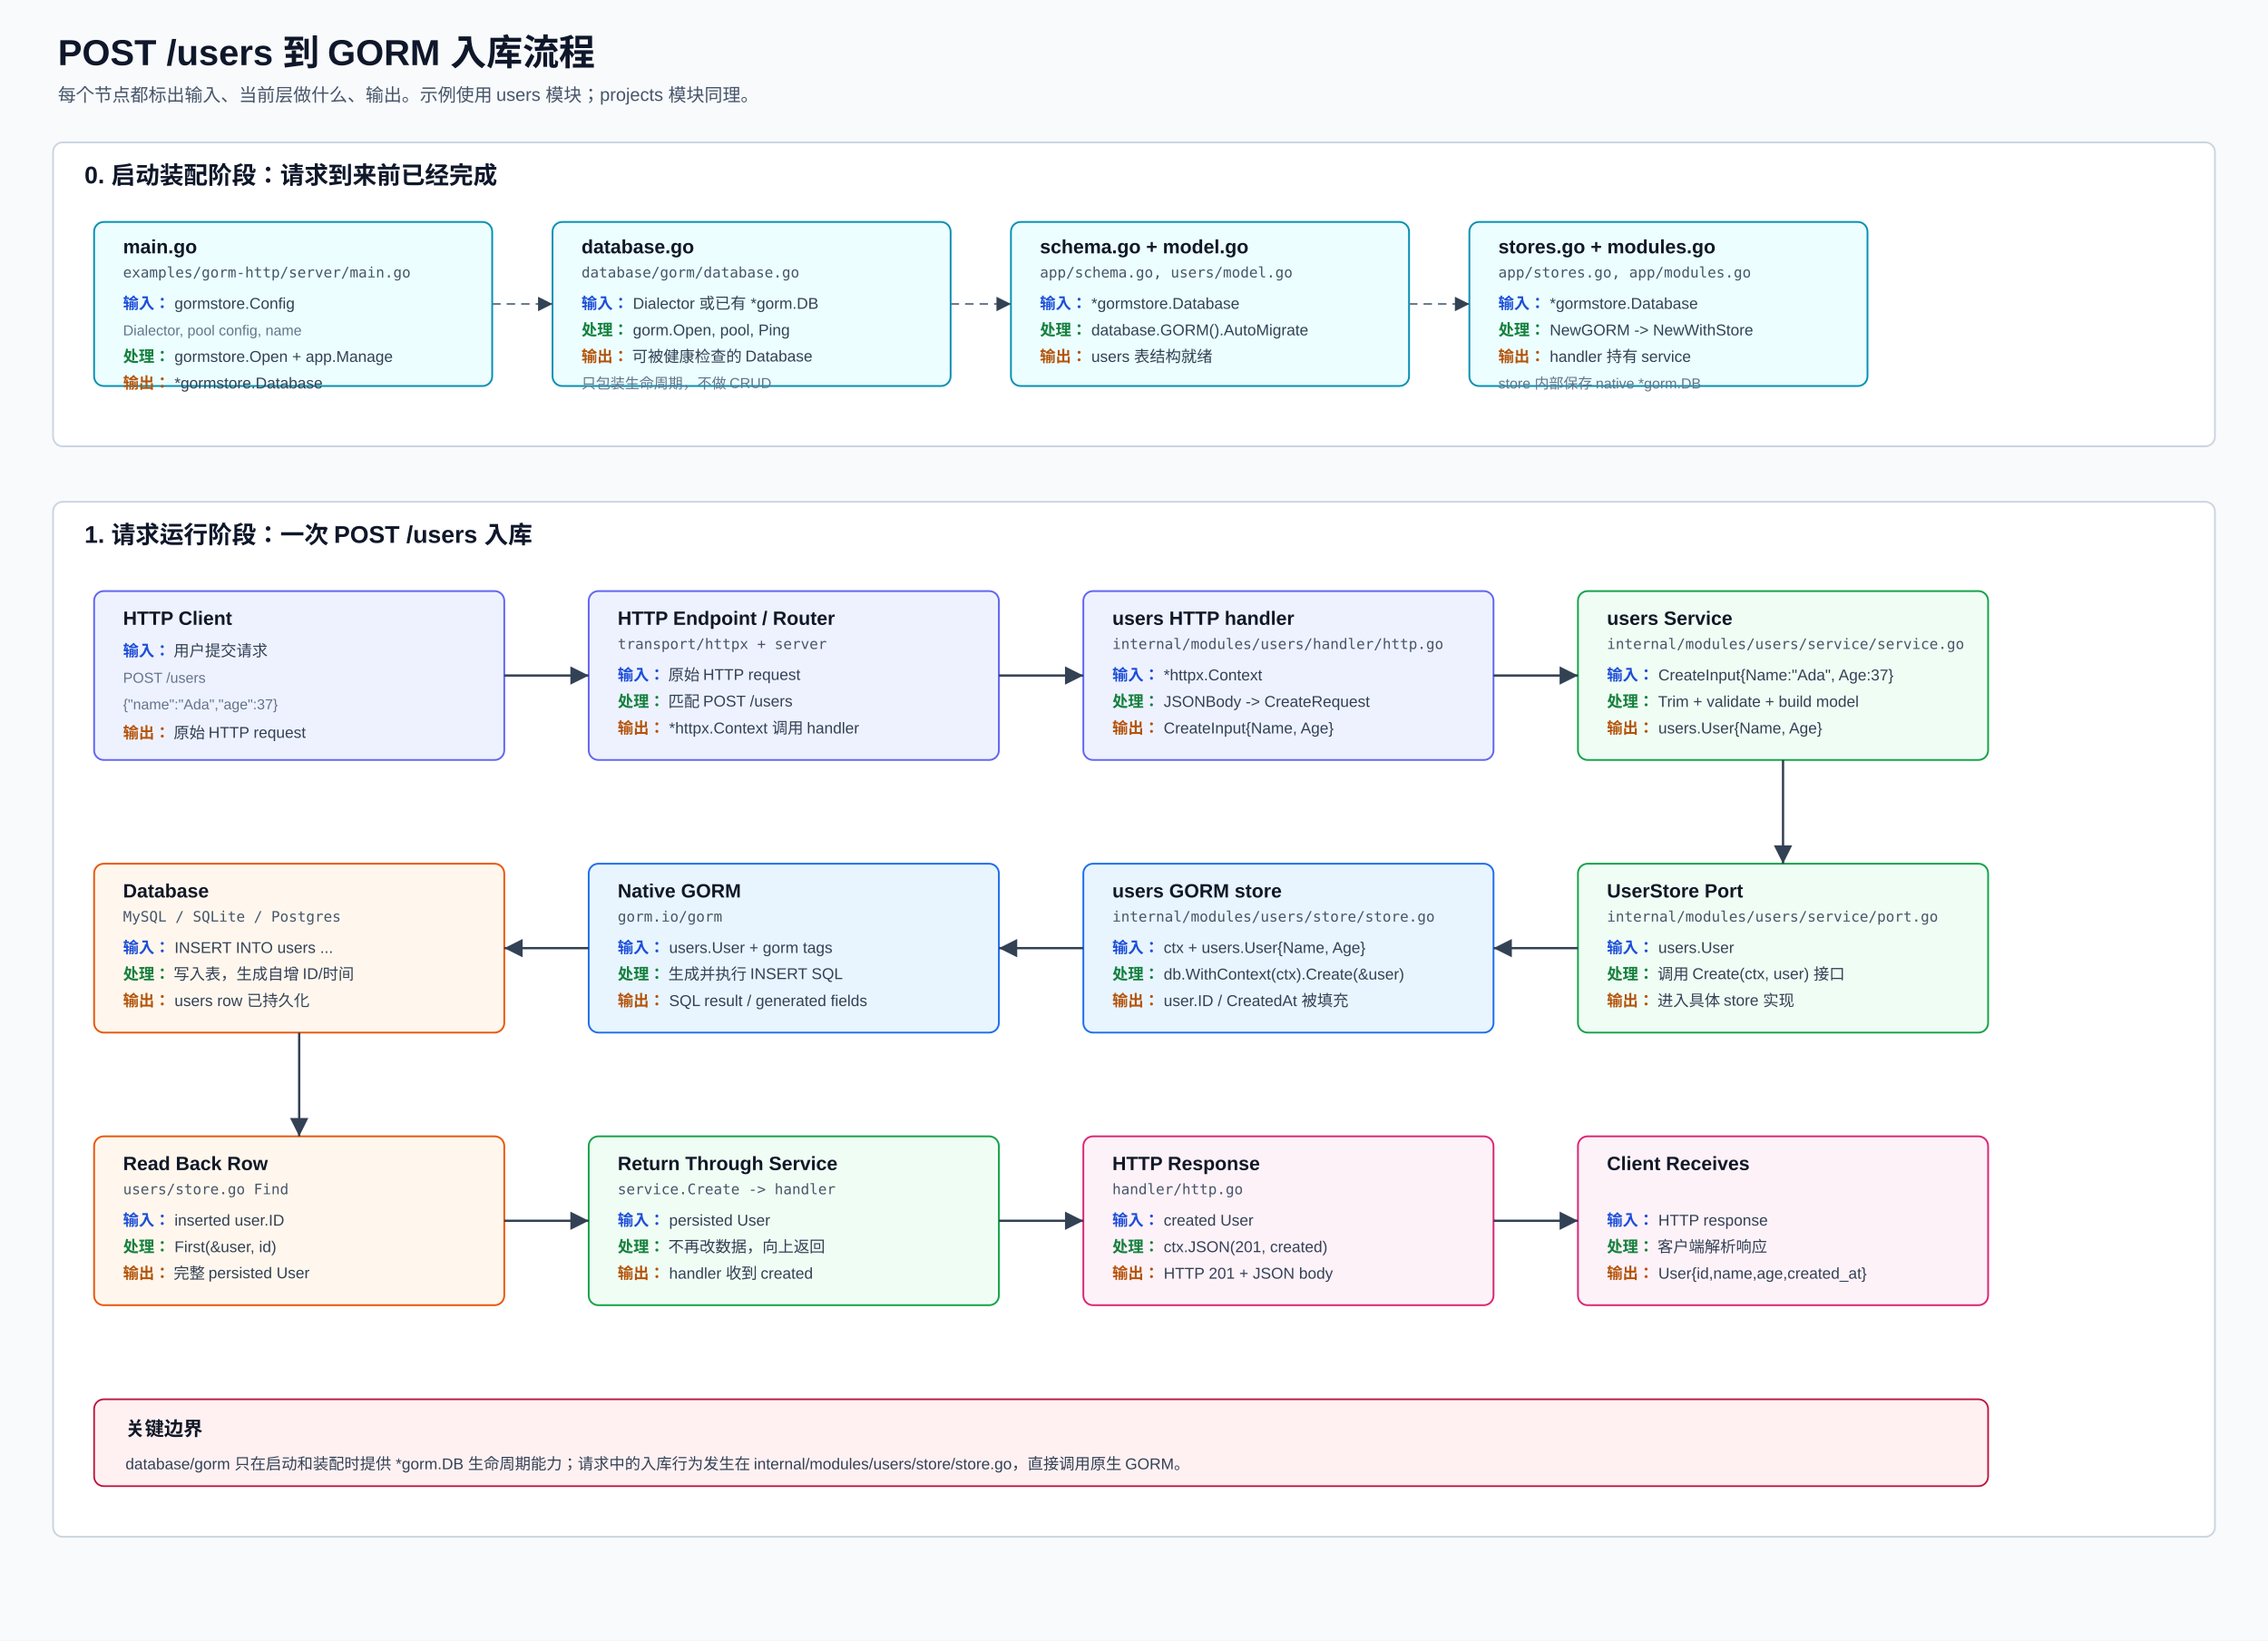
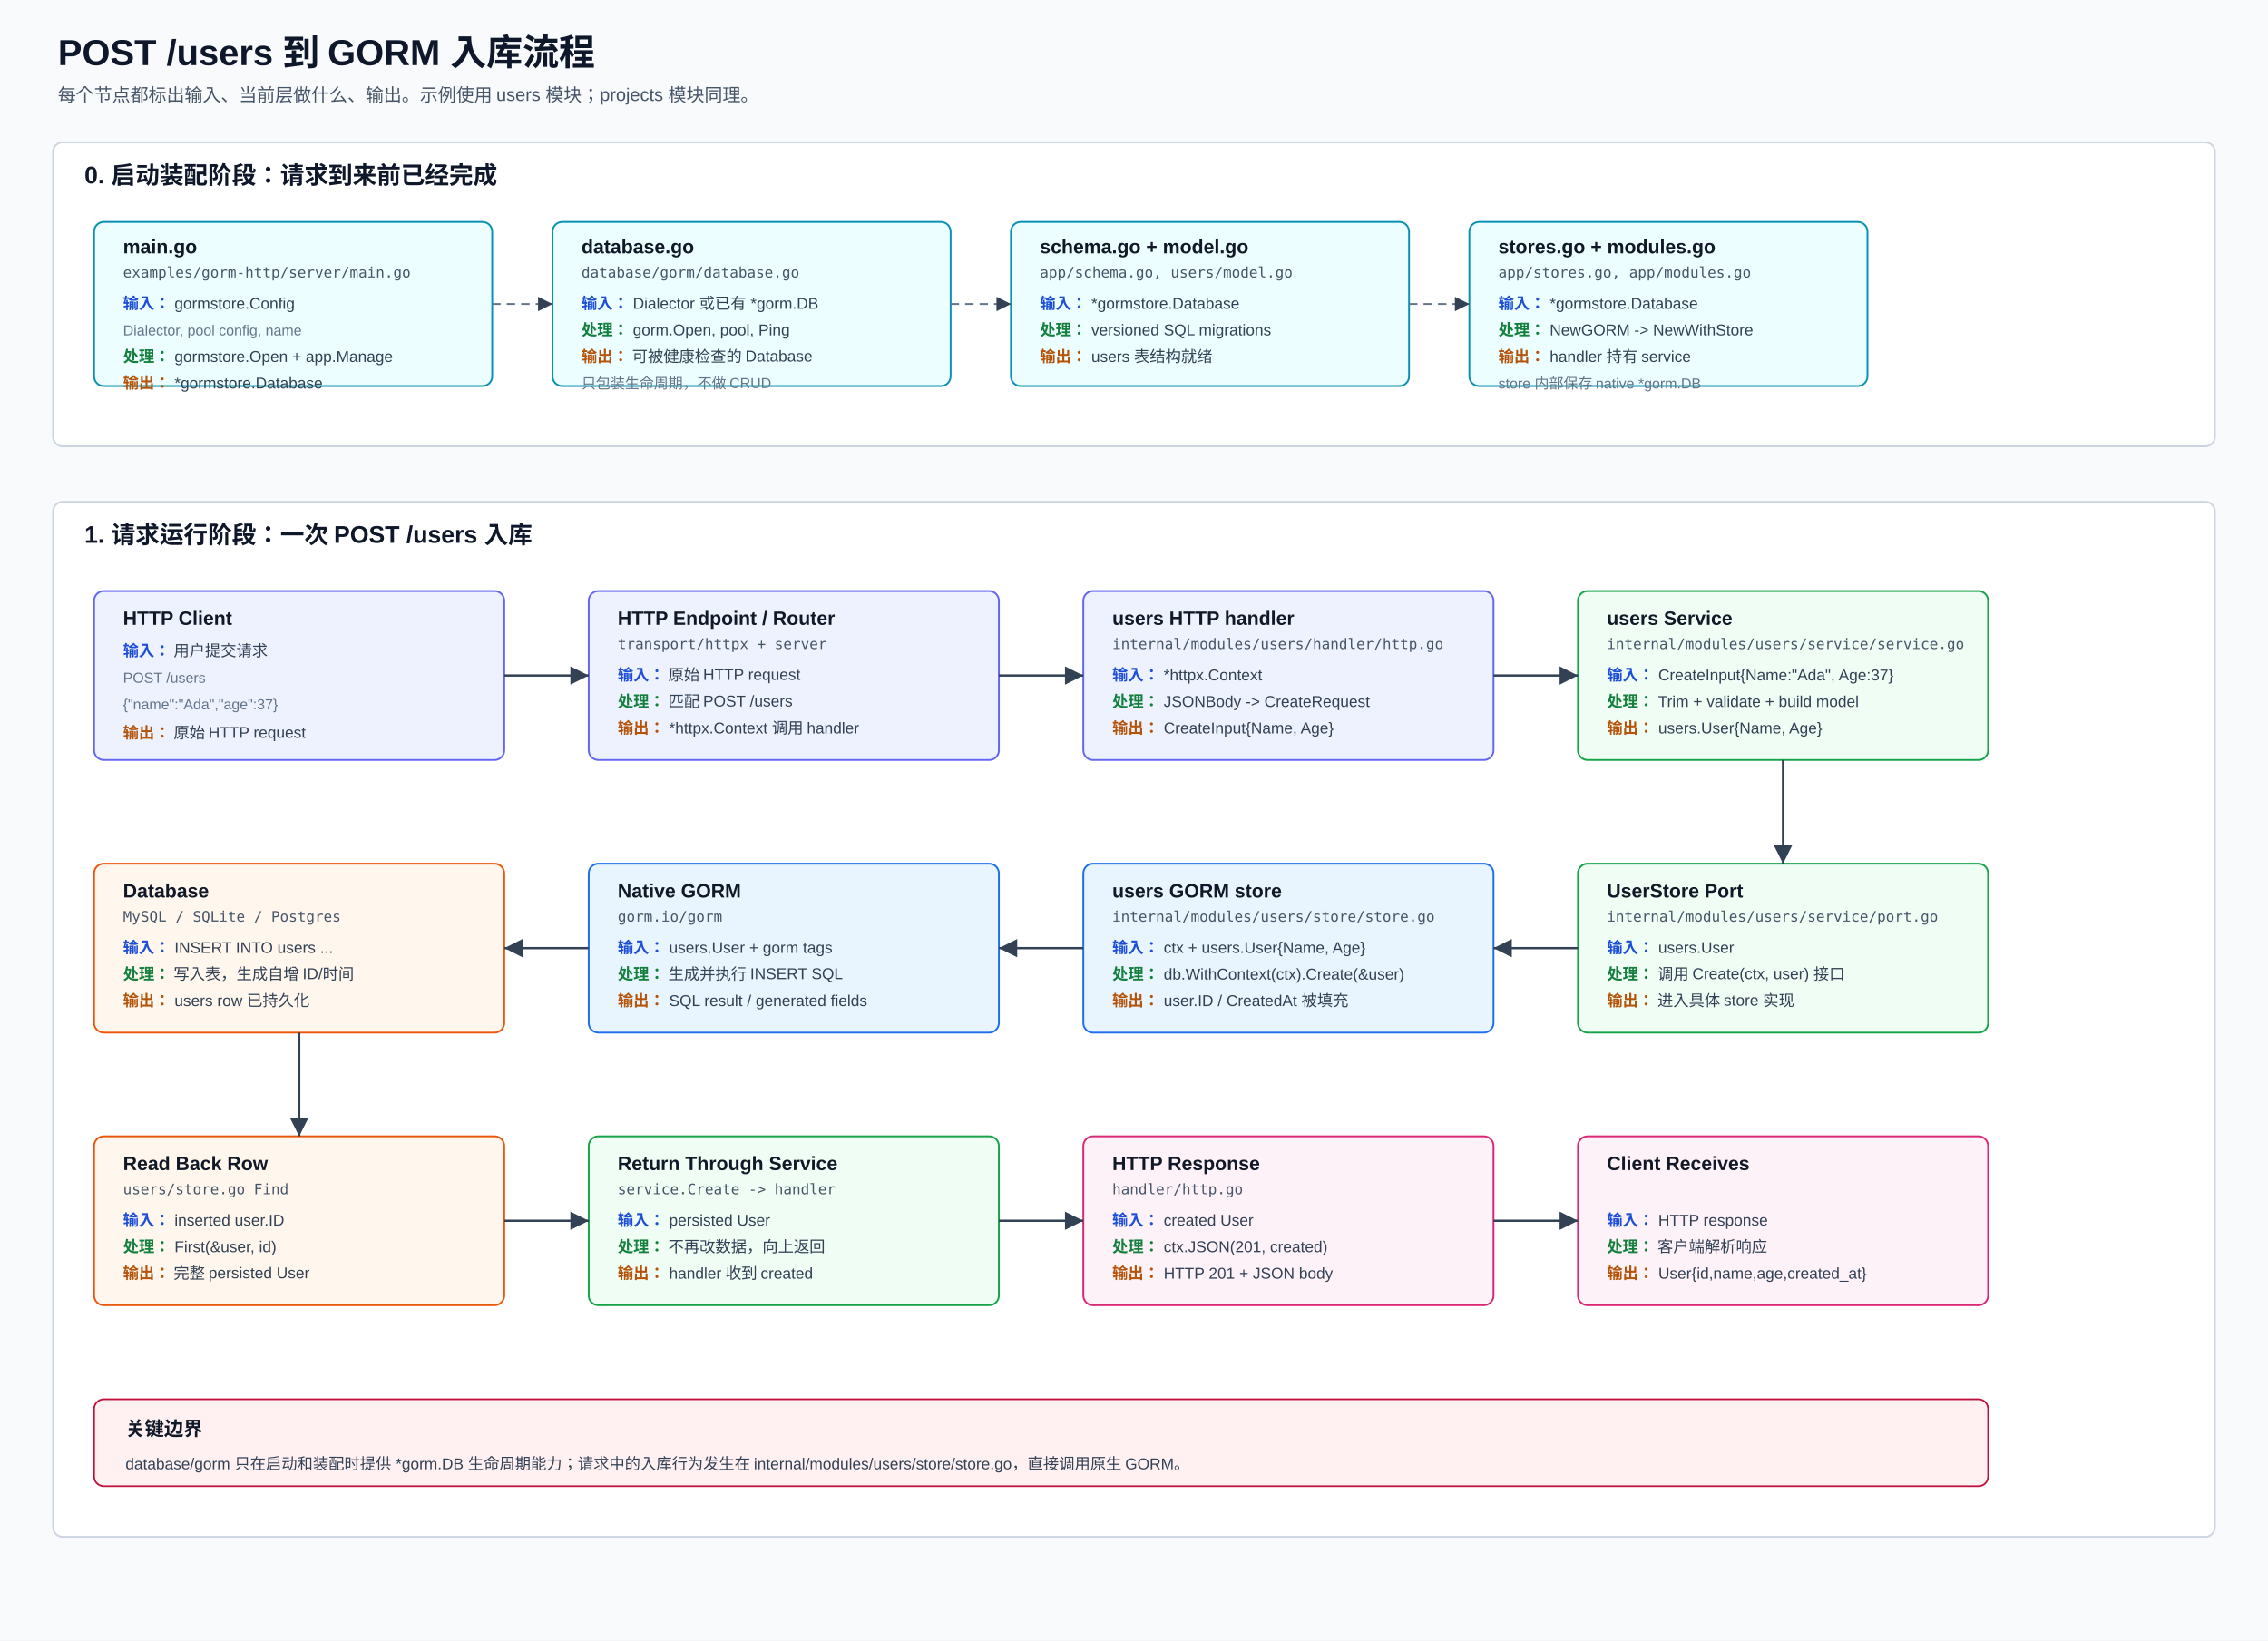
<svg xmlns="http://www.w3.org/2000/svg" width="1880" height="1360" viewBox="0 0 1880 1360" role="img" aria-labelledby="title desc">
  <defs>
    <marker id="arrow" markerWidth="12" markerHeight="12" refX="10" refY="6" orient="auto" markerUnits="strokeWidth">
      <path d="M2,2 L10,6 L2,10 Z" fill="#334155" />
    </marker>
    <style>
      .bg { fill: #f8fafc; }
      .title { font: 700 30px Arial, 'Microsoft YaHei', sans-serif; fill: #0f172a; }
      .subtitle { font: 400 15px Arial, 'Microsoft YaHei', sans-serif; fill: #475569; }
      .section { font: 700 20px Arial, 'Microsoft YaHei', sans-serif; fill: #0f172a; }
      .box { fill: #ffffff; stroke: #cbd5e1; stroke-width: 1.5; rx: 8; }
      .startup { fill: #ecfeff; stroke: #0891b2; }
      .http { fill: #eef2ff; stroke: #6366f1; }
      .module { fill: #f0fdf4; stroke: #16a34a; }
      .gorm { fill: #e8f5ff; stroke: #1f6feb; }
      .db { fill: #fff7ed; stroke: #ea580c; }
      .response { fill: #fdf2f8; stroke: #db2777; }
      .label { font: 700 16px Arial, 'Microsoft YaHei', sans-serif; fill: #111827; }
      .file { font: 400 12px Consolas, 'Microsoft YaHei', monospace; fill: #475569; }
      .small { font: 400 13px Arial, 'Microsoft YaHei', sans-serif; fill: #334155; }
      .tiny { font: 400 12px Arial, 'Microsoft YaHei', sans-serif; fill: #64748b; }
      .input { fill: #1d4ed8; font-weight: 700; }
      .work { fill: #15803d; font-weight: 700; }
      .output { fill: #b45309; font-weight: 700; }
      .line { stroke: #334155; stroke-width: 1.9; fill: none; marker-end: url(#arrow); }
      .dash { stroke: #64748b; stroke-width: 1.5; stroke-dasharray: 7 5; fill: none; marker-end: url(#arrow); }
      .note { fill: #fff1f2; stroke: #be123c; stroke-width: 1.4; rx: 8; }
    </style>
  </defs>
  <rect class="bg" width="1880" height="1360" />
  <text x="48" y="54" class="title">POST /users 到 GORM 入库流程</text>
  <text x="48" y="84" class="subtitle">每个节点都标出输入、当前层做什么、输出。示例使用 users 模块；projects 模块同理。</text>
  <rect x="44" y="118" width="1792" height="252" class="box" />
  <text x="70" y="152" class="section">0. 启动装配阶段：请求到来前已经完成</text>
  <rect x="78" y="184" width="330" height="136" class="box startup" />
  <text x="102" y="210" class="label">main.go</text>
  <text x="102" y="230" class="file">examples/gorm-http/server/main.go</text>
  <text x="102" y="256" class="small">
    <tspan class="input">输入：</tspan> gormstore.Config</text>
  <text x="102" y="278" class="tiny">Dialector, pool config, name</text>
  <text x="102" y="300" class="small">
    <tspan class="work">处理：</tspan> gormstore.Open + app.Manage</text>
  <text x="102" y="322" class="small">
    <tspan class="output">输出：</tspan> *gormstore.Database</text>
  <rect x="458" y="184" width="330" height="136" class="box startup" />
  <text x="482" y="210" class="label">database.go</text>
  <text x="482" y="230" class="file">database/gorm/database.go</text>
  <text x="482" y="256" class="small">
    <tspan class="input">输入：</tspan> Dialector 或已有 *gorm.DB</text>
  <text x="482" y="278" class="small">
    <tspan class="work">处理：</tspan> gorm.Open, pool, Ping</text>
  <text x="482" y="300" class="small">
    <tspan class="output">输出：</tspan> 可被健康检查的 Database</text>
  <text x="482" y="322" class="tiny">只包装生命周期，不做 CRUD</text>
  <rect x="838" y="184" width="330" height="136" class="box startup" />
  <text x="862" y="210" class="label">schema.go + model.go</text>
  <text x="862" y="230" class="file">app/schema.go, users/model.go</text>
  <text x="862" y="256" class="small">
    <tspan class="input">输入：</tspan> *gormstore.Database</text>
  <text x="862" y="278" class="small">
-     <tspan class="work">处理：</tspan> database.GORM().AutoMigrate</text>
+     <tspan class="work">处理：</tspan> versioned SQL migrations</text>
  <text x="862" y="300" class="small">
    <tspan class="output">输出：</tspan> users 表结构就绪</text>
  <rect x="1218" y="184" width="330" height="136" class="box startup" />
  <text x="1242" y="210" class="label">stores.go + modules.go</text>
  <text x="1242" y="230" class="file">app/stores.go, app/modules.go</text>
  <text x="1242" y="256" class="small">
    <tspan class="input">输入：</tspan> *gormstore.Database</text>
  <text x="1242" y="278" class="small">
    <tspan class="work">处理：</tspan> NewGORM -&gt; NewWithStore</text>
  <text x="1242" y="300" class="small">
    <tspan class="output">输出：</tspan> handler 持有 service</text>
  <text x="1242" y="322" class="tiny">store 内部保存 native *gorm.DB</text>
  <path class="dash" d="M408 252 H458" />
  <path class="dash" d="M788 252 H838" />
  <path class="dash" d="M1168 252 H1218" />
  <rect x="44" y="416" width="1792" height="858" class="box" />
  <text x="70" y="450" class="section">1. 请求运行阶段：一次 POST /users 入库</text>
  <rect x="78" y="490" width="340" height="140" class="box http" />
  <text x="102" y="518" class="label">HTTP Client</text>
  <text x="102" y="544" class="small">
    <tspan class="input">输入：</tspan> 用户提交请求</text>
  <text x="102" y="566" class="tiny">POST /users</text>
  <text x="102" y="588" class="tiny">{"name":"Ada","age":37}</text>
  <text x="102" y="612" class="small">
    <tspan class="output">输出：</tspan> 原始 HTTP request</text>
  <rect x="488" y="490" width="340" height="140" class="box http" />
  <text x="512" y="518" class="label">HTTP Endpoint / Router</text>
  <text x="512" y="538" class="file">transport/httpx + server</text>
  <text x="512" y="564" class="small">
    <tspan class="input">输入：</tspan> 原始 HTTP request</text>
  <text x="512" y="586" class="small">
    <tspan class="work">处理：</tspan> 匹配 POST /users</text>
  <text x="512" y="608" class="small">
    <tspan class="output">输出：</tspan> *httpx.Context 调用 handler</text>
  <rect x="898" y="490" width="340" height="140" class="box http" />
  <text x="922" y="518" class="label">users HTTP handler</text>
  <text x="922" y="538" class="file">internal/modules/users/handler/http.go</text>
  <text x="922" y="564" class="small">
    <tspan class="input">输入：</tspan> *httpx.Context</text>
  <text x="922" y="586" class="small">
    <tspan class="work">处理：</tspan> JSONBody -&gt; CreateRequest</text>
  <text x="922" y="608" class="small">
    <tspan class="output">输出：</tspan> CreateInput{Name, Age}</text>
  <rect x="1308" y="490" width="340" height="140" class="box module" />
  <text x="1332" y="518" class="label">users Service</text>
  <text x="1332" y="538" class="file">internal/modules/users/service/service.go</text>
  <text x="1332" y="564" class="small">
    <tspan class="input">输入：</tspan> CreateInput{Name:"Ada", Age:37}</text>
  <text x="1332" y="586" class="small">
    <tspan class="work">处理：</tspan> Trim + validate + build model</text>
  <text x="1332" y="608" class="small">
    <tspan class="output">输出：</tspan> users.User{Name, Age}</text>
  <path class="line" d="M418 560 H488" />
  <path class="line" d="M828 560 H898" />
  <path class="line" d="M1238 560 H1308" />
  <rect x="1308" y="716" width="340" height="140" class="box module" />
  <text x="1332" y="744" class="label">UserStore Port</text>
  <text x="1332" y="764" class="file">internal/modules/users/service/port.go</text>
  <text x="1332" y="790" class="small">
    <tspan class="input">输入：</tspan> users.User</text>
  <text x="1332" y="812" class="small">
    <tspan class="work">处理：</tspan> 调用 Create(ctx, user) 接口</text>
  <text x="1332" y="834" class="small">
    <tspan class="output">输出：</tspan> 进入具体 store 实现</text>
  <rect x="898" y="716" width="340" height="140" class="box gorm" />
  <text x="922" y="744" class="label">users GORM store</text>
  <text x="922" y="764" class="file">internal/modules/users/store/store.go</text>
  <text x="922" y="790" class="small">
    <tspan class="input">输入：</tspan> ctx + users.User{Name, Age}</text>
  <text x="922" y="812" class="small">
    <tspan class="work">处理：</tspan> db.WithContext(ctx).Create(&amp;user)</text>
  <text x="922" y="834" class="small">
    <tspan class="output">输出：</tspan> user.ID / CreatedAt 被填充</text>
  <rect x="488" y="716" width="340" height="140" class="box gorm" />
  <text x="512" y="744" class="label">Native GORM</text>
  <text x="512" y="764" class="file">gorm.io/gorm</text>
  <text x="512" y="790" class="small">
    <tspan class="input">输入：</tspan> users.User + gorm tags</text>
  <text x="512" y="812" class="small">
    <tspan class="work">处理：</tspan> 生成并执行 INSERT SQL</text>
  <text x="512" y="834" class="small">
    <tspan class="output">输出：</tspan> SQL result / generated fields</text>
  <rect x="78" y="716" width="340" height="140" class="box db" />
  <text x="102" y="744" class="label">Database</text>
  <text x="102" y="764" class="file">MySQL / SQLite / Postgres</text>
  <text x="102" y="790" class="small">
    <tspan class="input">输入：</tspan> INSERT INTO users ...</text>
  <text x="102" y="812" class="small">
    <tspan class="work">处理：</tspan> 写入表，生成自增 ID/时间</text>
  <text x="102" y="834" class="small">
    <tspan class="output">输出：</tspan> users row 已持久化</text>
  <path class="line" d="M1478 630 V716" />
  <path class="line" d="M1308 786 H1238" />
  <path class="line" d="M898 786 H828" />
  <path class="line" d="M488 786 H418" />
  <rect x="78" y="942" width="340" height="140" class="box db" />
  <text x="102" y="970" class="label">Read Back Row</text>
  <text x="102" y="990" class="file">users/store.go Find</text>
  <text x="102" y="1016" class="small">
    <tspan class="input">输入：</tspan> inserted user.ID</text>
  <text x="102" y="1038" class="small">
    <tspan class="work">处理：</tspan> First(&amp;user, id)</text>
  <text x="102" y="1060" class="small">
    <tspan class="output">输出：</tspan> 完整 persisted User</text>
  <rect x="488" y="942" width="340" height="140" class="box module" />
  <text x="512" y="970" class="label">Return Through Service</text>
  <text x="512" y="990" class="file">service.Create -&gt; handler</text>
  <text x="512" y="1016" class="small">
    <tspan class="input">输入：</tspan> persisted User</text>
  <text x="512" y="1038" class="small">
    <tspan class="work">处理：</tspan> 不再改数据，向上返回</text>
  <text x="512" y="1060" class="small">
    <tspan class="output">输出：</tspan> handler 收到 created</text>
  <rect x="898" y="942" width="340" height="140" class="box response" />
  <text x="922" y="970" class="label">HTTP Response</text>
  <text x="922" y="990" class="file">handler/http.go</text>
  <text x="922" y="1016" class="small">
    <tspan class="input">输入：</tspan> created User</text>
  <text x="922" y="1038" class="small">
    <tspan class="work">处理：</tspan> ctx.JSON(201, created)</text>
  <text x="922" y="1060" class="small">
    <tspan class="output">输出：</tspan> HTTP 201 + JSON body</text>
  <rect x="1308" y="942" width="340" height="140" class="box response" />
  <text x="1332" y="970" class="label">Client Receives</text>
  <text x="1332" y="1016" class="small">
    <tspan class="input">输入：</tspan> HTTP response</text>
  <text x="1332" y="1038" class="small">
    <tspan class="work">处理：</tspan> 客户端解析响应</text>
  <text x="1332" y="1060" class="small">
    <tspan class="output">输出：</tspan> User{id,name,age,created_at}</text>
  <path class="line" d="M248 856 V942" />
  <path class="line" d="M418 1012 H488" />
  <path class="line" d="M828 1012 H898" />
  <path class="line" d="M1238 1012 H1308" />
  <rect x="78" y="1160" width="1570" height="72" class="note" />
  <text x="104" y="1190" class="label">关键边界</text>
  <text x="104" y="1218" class="small">database/gorm 只在启动和装配时提供 *gorm.DB 生命周期能力；请求中的入库行为发生在 internal/modules/users/store/store.go，直接调用原生 GORM。</text>
</svg>
